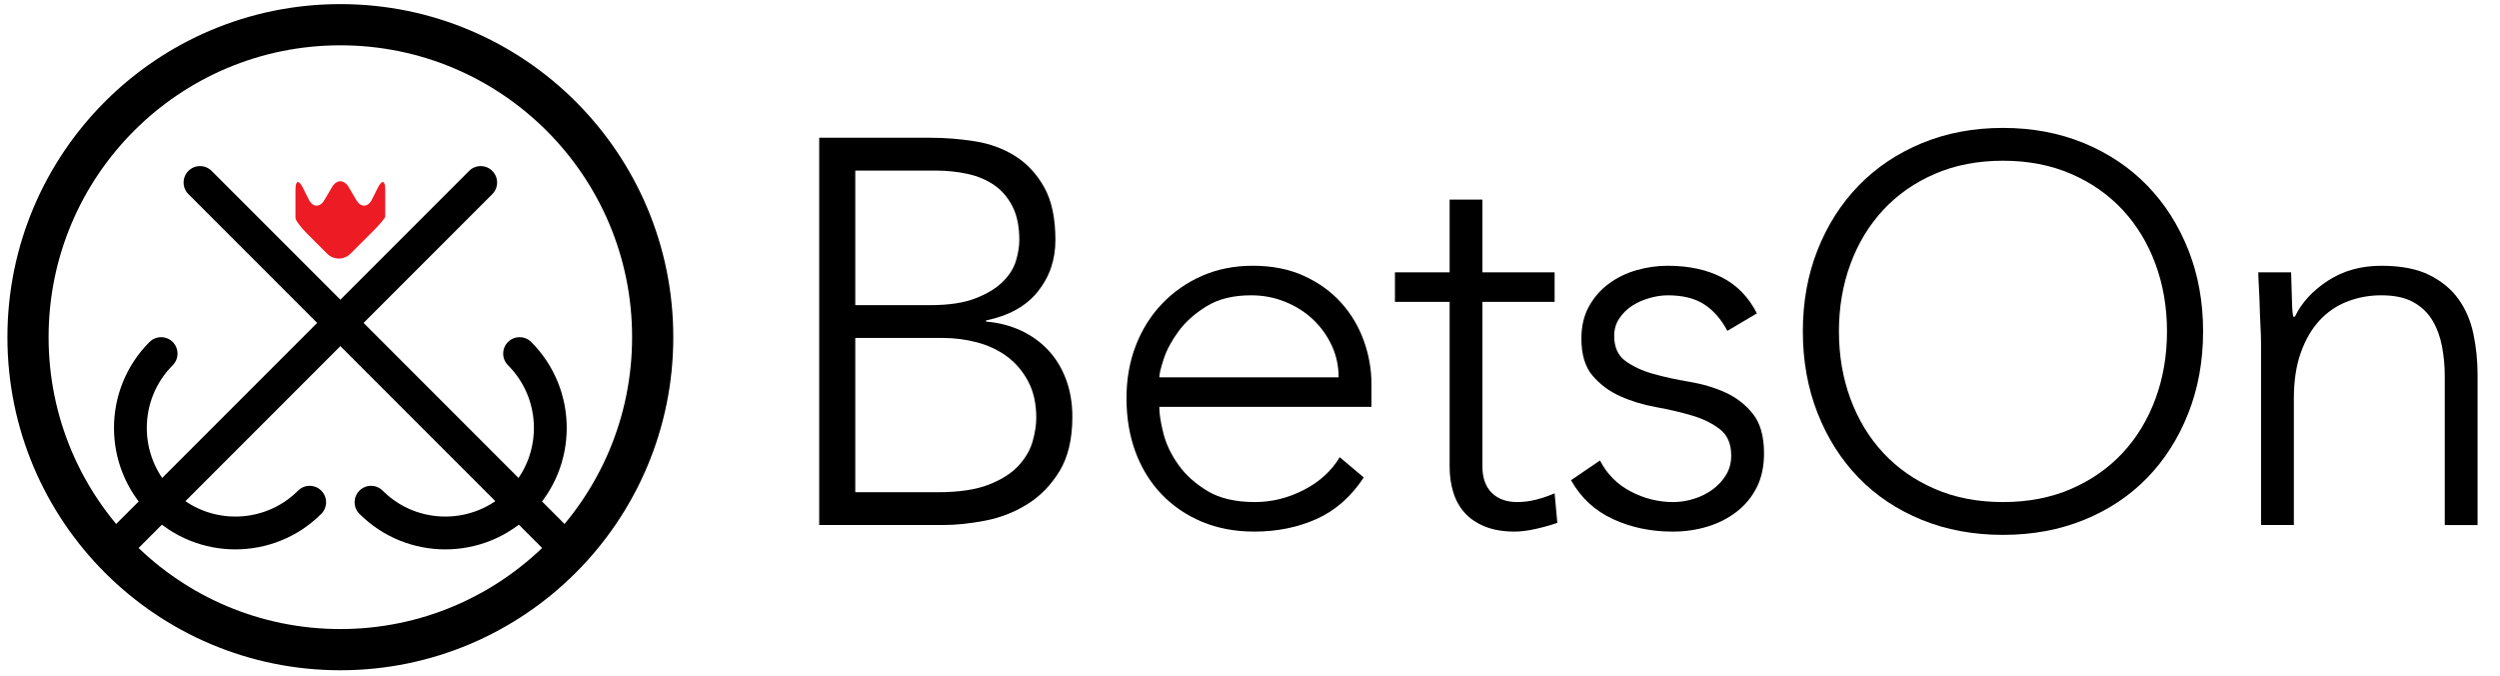
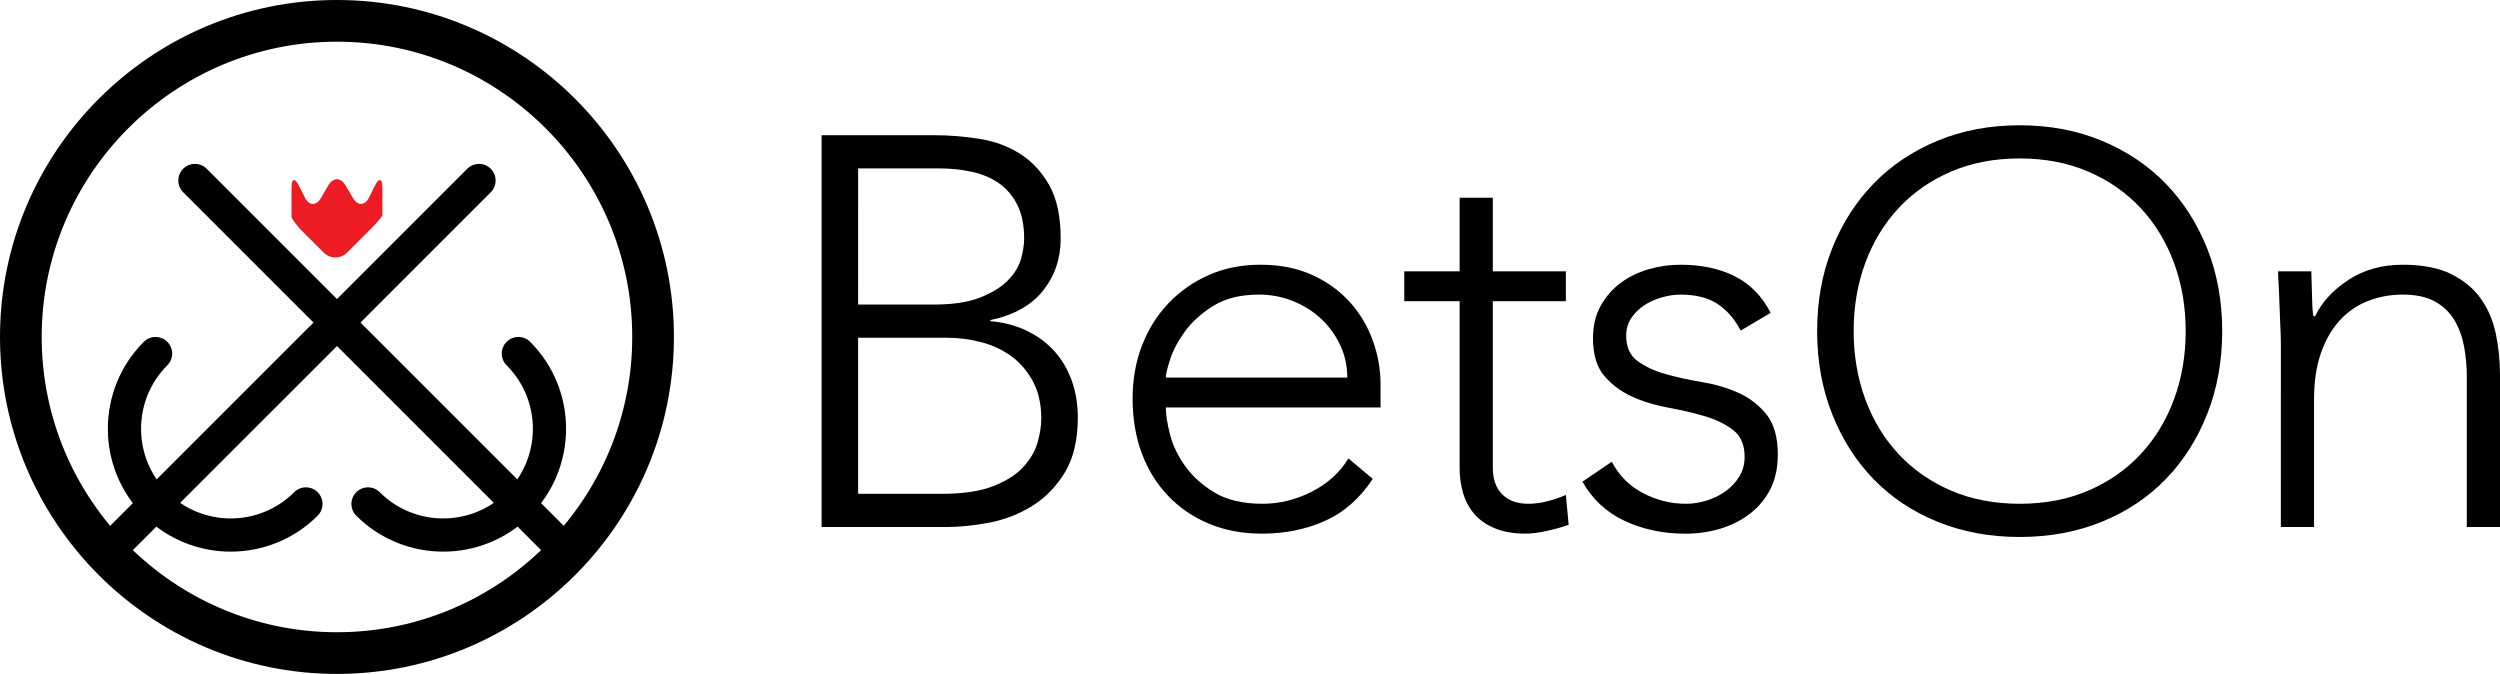
- <svg xmlns="http://www.w3.org/2000/svg" xmlns:xlink="http://www.w3.org/1999/xlink" version="1.1" id="Layer_1" x="0px" y="0px" width="303.381px" height="82px" viewBox="0 0 303.381 82" style="enable-background:new 0 0 303.381 82;" xml:space="preserve">
+ <svg xmlns="http://www.w3.org/2000/svg" xmlns:xlink="http://www.w3.org/1999/xlink" version="1.1" id="Layer_1" x="0px" y="0px" width="163.224px" height="44px" viewBox="0 0 163.224 44" style="enable-background:new 0 0 163.224 44;" xml:space="preserve">
  <g>
    <g>
-       <path d="M28.576,66.669c-3.775,0-7.551-1.438-10.426-4.312c-5.75-5.749-5.75-15.104,0-20.854c0.778-0.779,2.039-0.779,2.818,0    c0.777,0.779,0.777,2.042,0,2.819c-4.196,4.195-4.196,11.022,0,15.22c4.196,4.193,11.021,4.193,15.217,0    c0.778-0.78,2.04-0.78,2.818,0c0.779,0.775,0.779,2.038,0,2.815C36.128,65.231,32.353,66.669,28.576,66.669z" />
+       <g>
+         <path d="M15.064,36.016c-2.055,0-4.11-0.783-5.675-2.347c-3.13-3.13-3.13-8.221,0-11.351c0.424-0.424,1.11-0.424,1.534,0     c0.423,0.424,0.423,1.111,0,1.535c-2.284,2.283-2.284,5.999,0,8.284c2.284,2.282,5.999,2.282,8.283,0     c0.423-0.425,1.11-0.425,1.534,0c0.424,0.421,0.424,1.109,0,1.532C19.175,35.233,17.12,36.016,15.064,36.016z" />
+       </g>
    </g>
    <g>
-       <path d="M54.062,66.669c-3.776,0-7.552-1.438-10.427-4.312c-0.778-0.777-0.778-2.04,0-2.815c0.778-0.78,2.04-0.78,2.819,0    c4.195,4.193,11.022,4.193,15.217,0c4.195-4.197,4.195-11.024,0-15.22c-0.778-0.777-0.778-2.04,0-2.819s2.041-0.779,2.819,0    c5.748,5.75,5.748,15.105-0.001,20.854C61.615,65.231,57.838,66.669,54.062,66.669z" />
-     </g>
-     <circle style="fill:none;stroke:#000000;stroke-width:5;stroke-miterlimit:10;" cx="41.319" cy="40.918" r="37.919" />
-     <g>
-       <path style="fill:#ED1C24;" d="M39.72,30.791c0.778,0.778,2.05,0.778,2.828,0l2.805-2.804c0.778-0.778,1.414-1.545,1.414-1.705    s0-1.191,0-2.291v-1.006c0-1.1-0.402-1.195-0.895-0.211l-0.714,1.428c-0.492,0.984-1.351,1.013-1.909,0.065l-0.917-1.558    c-0.558-0.948-1.471-0.948-2.028,0l-0.917,1.559c-0.558,0.948-1.417,0.918-1.908-0.065l-0.714-1.428    c-0.492-0.984-0.894-0.889-0.894,0.211v1.006c0,1.1,0,2.214,0,2.476s0.636,1.112,1.414,1.89L39.72,30.791z" />
+       <g>
+         <path d="M28.936,36.016c-2.055,0-4.111-0.783-5.675-2.347c-0.423-0.423-0.423-1.111,0-1.532c0.423-0.425,1.11-0.425,1.534,0     c2.283,2.282,6,2.282,8.283,0c2.284-2.284,2.284-6.001,0-8.284c-0.423-0.423-0.423-1.11,0-1.535c0.424-0.424,1.111-0.424,1.535,0     c3.128,3.13,3.128,8.221-0.001,11.351C33.047,35.233,30.991,36.016,28.936,36.016z" />
+       </g>
    </g>
    <g>
-       <defs>
-         <circle id="SVGID_1_" cx="41.319" cy="40.918" r="37.919" />
-       </defs>
-       <clipPath id="SVGID_2_">
-         <use xlink:href="#SVGID_1_" style="overflow:visible;" />
-       </clipPath>
-       <g style="clip-path:url(#SVGID_2_);">
-         <path d="M12.327,70.174c-0.511,0-1.02-0.196-1.409-0.586c-0.778-0.777-0.778-2.04,0-2.818l46.029-46.028     c0.778-0.778,2.041-0.778,2.818,0c0.778,0.778,0.778,2.04,0,2.818L13.736,69.588C13.347,69.978,12.837,70.174,12.327,70.174z" />
+       <path d="M22,44C9.869,44,0,34.131,0,22S9.869,0,22,0s22,9.869,22,22S34.131,44,22,44z M22,2.722C11.37,2.722,2.722,11.37,2.722,22    S11.37,41.278,22,41.278S41.278,32.63,41.278,22S32.63,2.722,22,2.722z" />
+     </g>
+     <g>
+       <g>
+         <path style="fill:#ED1C24;" d="M21.13,16.488c0.423,0.423,1.116,0.423,1.539,0l1.527-1.526c0.423-0.423,0.77-0.841,0.77-0.928     s0-0.648,0-1.247v-0.547c0-0.599-0.219-0.65-0.487-0.115l-0.389,0.777c-0.268,0.536-0.735,0.551-1.039,0.036l-0.5-0.848     c-0.304-0.516-0.801-0.516-1.104,0l-0.499,0.849c-0.304,0.516-0.771,0.5-1.039-0.035l-0.389-0.778     c-0.268-0.535-0.487-0.484-0.487,0.115v0.547c0,0.599,0,1.205,0,1.348s0.346,0.605,0.77,1.029L21.13,16.488z" />
      </g>
-       <g style="clip-path:url(#SVGID_2_);">
-         <path d="M70.312,70.174c-0.51,0-1.02-0.196-1.408-0.586L22.874,23.559c-0.778-0.778-0.778-2.04,0-2.818     c0.778-0.778,2.039-0.778,2.818,0L71.72,66.77c0.779,0.778,0.779,2.041,0,2.818C71.332,69.978,70.822,70.174,70.312,70.174z" />
+     </g>
+     <g>
+       <g>
+         <defs>
+           <circle id="SVGID_1_" cx="22" cy="22" r="20.639" />
+         </defs>
+         <clipPath id="SVGID_2_">
+           <use xlink:href="#SVGID_1_" style="overflow:visible;" />
+         </clipPath>
+         <g style="clip-path:url(#SVGID_2_);">
+           <g>
+             <path d="M6.22,37.924c-0.278,0-0.555-0.106-0.767-0.319c-0.423-0.423-0.423-1.11,0-1.534l25.054-25.052       c0.423-0.424,1.111-0.424,1.534,0c0.423,0.423,0.423,1.11,0,1.534L6.987,37.605C6.775,37.818,6.497,37.924,6.22,37.924z" />
+           </g>
+         </g>
+       </g>
+       <g>
+         <defs>
+           <circle id="SVGID_3_" cx="22" cy="22" r="20.639" />
+         </defs>
+         <clipPath id="SVGID_4_">
+           <use xlink:href="#SVGID_3_" style="overflow:visible;" />
+         </clipPath>
+         <g style="clip-path:url(#SVGID_4_);">
+           <g>
+             <path d="M37.781,37.924c-0.277,0-0.555-0.106-0.766-0.319L11.96,12.552c-0.423-0.423-0.423-1.11,0-1.534       c0.423-0.423,1.11-0.423,1.534,0l25.053,25.053c0.424,0.424,0.424,1.111,0,1.534C38.336,37.818,38.059,37.924,37.781,37.924z" />
+           </g>
+         </g>
      </g>
    </g>
  </g>
  <g>
-     <path d="M99.452,16.718h13.542c1.769,0,3.562,0.144,5.376,0.431c1.814,0.289,3.44,0.886,4.879,1.792   c1.438,0.907,2.611,2.168,3.518,3.784c0.907,1.616,1.361,3.75,1.361,6.405c0,2.39-0.708,4.47-2.124,6.24   c-1.417,1.771-3.518,2.944-6.306,3.518v0.133c1.548,0.133,2.964,0.498,4.249,1.095c1.283,0.598,2.39,1.394,3.319,2.389   c0.929,0.996,1.648,2.181,2.157,3.552c0.508,1.372,0.763,2.877,0.763,4.514c0,2.7-0.521,4.902-1.56,6.605   c-1.041,1.704-2.346,3.043-3.917,4.016c-1.571,0.974-3.275,1.638-5.111,1.991c-1.837,0.354-3.551,0.531-5.145,0.531H99.452V16.718z    M103.833,37.03h9.094c2.257,0,4.093-0.276,5.509-0.83c1.416-0.553,2.522-1.228,3.319-2.025c0.797-0.796,1.328-1.648,1.593-2.556   c0.266-0.906,0.398-1.736,0.398-2.489c0-1.637-0.277-2.997-0.83-4.082c-0.554-1.084-1.294-1.947-2.224-2.589   c-0.929-0.641-2.014-1.095-3.252-1.361c-1.239-0.266-2.545-0.398-3.917-0.398h-9.691V37.03z M103.833,59.732h10.023   c2.566,0,4.635-0.31,6.207-0.93c1.57-0.619,2.776-1.394,3.618-2.323c0.84-0.93,1.404-1.914,1.692-2.954   c0.288-1.039,0.432-1.979,0.432-2.821c0-1.726-0.332-3.208-0.996-4.447c-0.664-1.238-1.527-2.245-2.589-3.021   c-1.062-0.773-2.268-1.337-3.618-1.692c-1.351-0.354-2.711-0.531-4.083-0.531h-10.687V59.732z" />
-     <path d="M165.565,57.939c-1.55,2.347-3.464,4.027-5.742,5.045c-2.28,1.018-4.791,1.527-7.534,1.527   c-2.346,0-4.47-0.398-6.372-1.195c-1.903-0.797-3.541-1.913-4.912-3.352c-1.373-1.438-2.423-3.142-3.153-5.111   c-0.73-1.969-1.095-4.149-1.095-6.539c0-2.3,0.375-4.424,1.128-6.372c0.752-1.947,1.814-3.64,3.187-5.078   c1.371-1.438,2.987-2.566,4.846-3.385c1.858-0.818,3.916-1.228,6.173-1.228c2.345,0,4.415,0.41,6.207,1.228   c1.792,0.819,3.296,1.903,4.514,3.252c1.217,1.351,2.135,2.888,2.755,4.613c0.619,1.726,0.929,3.475,0.929,5.244v2.788h-25.755   c0,0.841,0.166,1.914,0.498,3.22c0.332,1.306,0.94,2.578,1.826,3.816c0.885,1.239,2.068,2.302,3.551,3.187   c1.482,0.886,3.396,1.327,5.742,1.327c2.035,0,4.005-0.486,5.908-1.46c1.902-0.973,3.363-2.301,4.381-3.983L165.565,57.939z    M162.512,45.792c0-1.371-0.277-2.655-0.83-3.85c-0.554-1.195-1.306-2.246-2.257-3.153c-0.952-0.906-2.081-1.626-3.385-2.157   c-1.306-0.531-2.688-0.796-4.148-0.796c-2.169,0-3.973,0.443-5.41,1.328c-1.438,0.886-2.579,1.903-3.418,3.053   c-0.841,1.151-1.438,2.268-1.792,3.352c-0.354,1.085-0.531,1.826-0.531,2.224H162.512z" />
-     <path d="M188.731,36.632h-8.763v19.98c0,1.372,0.376,2.435,1.129,3.187c0.752,0.753,1.792,1.128,3.12,1.128   c0.752,0,1.515-0.1,2.29-0.299c0.773-0.199,1.515-0.453,2.224-0.763l0.332,3.584c-0.754,0.266-1.616,0.509-2.589,0.73   c-0.975,0.221-1.837,0.332-2.589,0.332c-1.417,0-2.634-0.211-3.651-0.631c-1.019-0.42-1.837-0.984-2.456-1.692   c-0.62-0.708-1.073-1.537-1.36-2.489c-0.289-0.951-0.432-1.98-0.432-3.087v-19.98h-6.638v-3.584h6.638v-8.829h3.982v8.829h8.763   V36.632z" />
-     <path d="M194.24,55.882c0.84,1.638,2.079,2.888,3.717,3.751c1.637,0.862,3.363,1.294,5.178,1.294c0.84,0,1.682-0.133,2.522-0.398   c0.84-0.266,1.593-0.641,2.257-1.128c0.664-0.486,1.205-1.072,1.627-1.76c0.42-0.686,0.63-1.471,0.63-2.356   c0-1.415-0.454-2.478-1.36-3.186c-0.908-0.708-2.024-1.262-3.353-1.66c-1.327-0.397-2.788-0.74-4.381-1.028   c-1.593-0.287-3.054-0.73-4.381-1.328c-1.328-0.597-2.446-1.427-3.353-2.489c-0.907-1.062-1.36-2.565-1.36-4.513   c0-1.504,0.309-2.81,0.929-3.917c0.619-1.106,1.428-2.025,2.423-2.755c0.996-0.73,2.113-1.271,3.353-1.626   c1.238-0.354,2.5-0.531,3.783-0.531c2.522,0,4.702,0.464,6.539,1.394c1.836,0.929,3.263,2.39,4.281,4.381l-3.585,2.124   c-0.753-1.416-1.692-2.489-2.82-3.219c-1.129-0.73-2.601-1.095-4.415-1.095c-0.708,0-1.449,0.111-2.224,0.332   c-0.774,0.222-1.472,0.531-2.091,0.929c-0.62,0.398-1.14,0.907-1.56,1.527c-0.421,0.62-0.631,1.328-0.631,2.124   c0,1.372,0.453,2.389,1.361,3.053c0.906,0.664,2.024,1.185,3.352,1.561c1.328,0.376,2.788,0.696,4.381,0.962   c1.594,0.266,3.054,0.697,4.382,1.295c1.327,0.597,2.444,1.46,3.352,2.589c0.906,1.128,1.361,2.732,1.361,4.812   c0,1.593-0.299,2.977-0.896,4.148c-0.598,1.173-1.417,2.157-2.456,2.954c-1.04,0.796-2.224,1.394-3.552,1.792   c-1.327,0.398-2.721,0.598-4.182,0.598c-2.655,0-5.078-0.51-7.269-1.527s-3.883-2.589-5.078-4.713L194.24,55.882z" />
-     <path d="M218.867,40.216c0-3.584,0.597-6.88,1.792-9.891c1.194-3.009,2.854-5.609,4.979-7.799s4.68-3.905,7.667-5.145   c2.986-1.238,6.272-1.858,9.857-1.858c3.584,0,6.87,0.62,9.857,1.858c2.986,1.239,5.542,2.954,7.666,5.145   c2.125,2.19,3.784,4.791,4.979,7.799c1.195,3.01,1.793,6.306,1.793,9.891s-0.598,6.893-1.793,9.924   c-1.194,3.031-2.854,5.642-4.979,7.832c-2.124,2.19-4.68,3.895-7.666,5.111c-2.987,1.217-6.273,1.826-9.857,1.826   c-3.585,0-6.871-0.609-9.857-1.826c-2.987-1.217-5.543-2.921-7.667-5.111s-3.784-4.801-4.979-7.832   C219.464,47.109,218.867,43.801,218.867,40.216z M223.248,40.216c0,2.92,0.465,5.642,1.394,8.165   c0.93,2.522,2.257,4.713,3.983,6.572c1.726,1.858,3.816,3.318,6.272,4.381c2.456,1.062,5.211,1.593,8.265,1.593   c3.053,0,5.808-0.531,8.264-1.593c2.456-1.062,4.547-2.522,6.273-4.381c1.726-1.859,3.053-4.05,3.982-6.572   s1.394-5.244,1.394-8.165s-0.464-5.642-1.394-8.165s-2.257-4.713-3.982-6.572c-1.727-1.858-3.817-3.319-6.273-4.381   s-5.211-1.593-8.264-1.593c-3.054,0-5.809,0.531-8.265,1.593s-4.547,2.522-6.272,4.381c-1.727,1.859-3.054,4.049-3.983,6.572   C223.713,34.574,223.248,37.296,223.248,40.216z" />
-     <path d="M274.493,41.677c0-0.575-0.023-1.271-0.066-2.091c-0.045-0.818-0.078-1.648-0.1-2.489c-0.022-0.84-0.056-1.626-0.1-2.356   c-0.045-0.73-0.066-1.294-0.066-1.693h3.982c0.044,1.151,0.077,2.257,0.1,3.319c0.022,1.062,0.077,1.749,0.166,2.058h0.199   c0.797-1.681,2.124-3.13,3.982-4.348c1.859-1.216,4.026-1.825,6.506-1.825c2.39,0,4.336,0.376,5.841,1.128   c1.504,0.753,2.688,1.737,3.552,2.954c0.863,1.218,1.46,2.622,1.792,4.215s0.498,3.231,0.498,4.912v18.255h-3.982V45.659   c0-1.238-0.111-2.444-0.332-3.617c-0.222-1.172-0.609-2.224-1.162-3.153c-0.554-0.929-1.327-1.67-2.323-2.224   c-0.995-0.553-2.29-0.83-3.883-0.83c-1.461,0-2.844,0.255-4.148,0.763c-1.307,0.509-2.435,1.284-3.386,2.323   c-0.952,1.041-1.704,2.346-2.257,3.917c-0.554,1.571-0.83,3.418-0.83,5.542v15.334h-3.982V41.677z" />
+     <g>
+       <path d="M53.642,8.828h7.371c0.963,0,1.939,0.079,2.926,0.235c0.987,0.157,1.873,0.482,2.656,0.976    c0.783,0.494,1.421,1.18,1.915,2.06c0.494,0.879,0.741,2.041,0.741,3.486c0,1.301-0.385,2.433-1.156,3.396    c-0.771,0.964-1.915,1.602-3.433,1.915v0.072c0.843,0.072,1.613,0.271,2.312,0.596c0.699,0.325,1.301,0.759,1.807,1.3    c0.505,0.542,0.897,1.187,1.174,1.933c0.276,0.748,0.415,1.566,0.415,2.457c0,1.47-0.283,2.668-0.849,3.595    c-0.566,0.928-1.277,1.656-2.132,2.186c-0.855,0.531-1.783,0.892-2.782,1.084c-1,0.192-1.933,0.289-2.8,0.289h-8.165V8.828z     M56.026,19.884h4.95c1.229,0,2.228-0.15,2.999-0.452c0.771-0.301,1.373-0.668,1.807-1.103c0.434-0.433,0.723-0.897,0.867-1.391    c0.145-0.493,0.217-0.945,0.217-1.354c0-0.891-0.151-1.631-0.452-2.222c-0.301-0.59-0.704-1.06-1.21-1.409    c-0.505-0.349-1.096-0.596-1.77-0.741c-0.674-0.145-1.385-0.216-2.132-0.216h-5.275L56.026,19.884L56.026,19.884z M56.026,32.241    h5.456c1.396,0,2.523-0.169,3.378-0.506c0.854-0.337,1.511-0.759,1.969-1.265c0.457-0.506,0.764-1.042,0.921-1.607    s0.235-1.078,0.235-1.536c0-0.939-0.181-1.746-0.542-2.421c-0.362-0.673-0.831-1.222-1.409-1.644    c-0.578-0.421-1.235-0.728-1.969-0.921c-0.736-0.193-1.476-0.289-2.223-0.289h-5.817L56.026,32.241L56.026,32.241z" />
+     </g>
+     <g>
+       <path d="M89.627,31.265c-0.844,1.277-1.886,2.192-3.125,2.746c-1.241,0.554-2.607,0.831-4.101,0.831    c-1.277,0-2.433-0.216-3.468-0.65c-1.036-0.434-1.927-1.042-2.674-1.825c-0.747-0.783-1.318-1.71-1.716-2.782    s-0.596-2.258-0.596-3.559c0-1.252,0.204-2.408,0.614-3.469c0.41-1.06,0.988-1.981,1.735-2.764    c0.746-0.783,1.626-1.397,2.638-1.842c1.011-0.445,2.131-0.668,3.36-0.668c1.277,0,2.403,0.223,3.378,0.668    c0.976,0.445,1.794,1.036,2.457,1.77c0.663,0.735,1.162,1.572,1.5,2.511c0.337,0.939,0.506,1.891,0.506,2.854v1.518H76.116    c0,0.458,0.09,1.042,0.271,1.752c0.18,0.711,0.512,1.403,0.994,2.078c0.482,0.674,1.125,1.253,1.933,1.735    c0.807,0.481,1.848,0.722,3.125,0.722c1.107,0,2.179-0.265,3.215-0.794c1.036-0.529,1.831-1.252,2.384-2.168L89.627,31.265z     M87.965,24.653c0-0.746-0.151-1.445-0.452-2.096c-0.302-0.65-0.711-1.222-1.229-1.716c-0.518-0.493-1.132-0.885-1.842-1.174    c-0.711-0.289-1.463-0.433-2.257-0.433c-1.181,0-2.163,0.241-2.945,0.723c-0.783,0.482-1.404,1.036-1.86,1.662    c-0.458,0.627-0.783,1.234-0.976,1.824c-0.192,0.591-0.289,0.994-0.289,1.211L87.965,24.653L87.965,24.653z" />
+     </g>
+     <g>
+       <path d="M102.236,19.667h-4.77v10.875c0,0.747,0.205,1.326,0.614,1.735c0.409,0.41,0.976,0.614,1.699,0.614    c0.41,0,0.824-0.054,1.246-0.163c0.421-0.108,0.825-0.247,1.211-0.415l0.181,1.951c-0.41,0.145-0.88,0.277-1.41,0.397    c-0.53,0.12-0.999,0.18-1.409,0.18c-0.771,0-1.434-0.115-1.988-0.343s-1-0.535-1.336-0.921c-0.337-0.385-0.583-0.837-0.74-1.354    c-0.157-0.518-0.236-1.078-0.236-1.681V19.667h-3.613v-1.951h3.613v-4.806h2.167v4.806h4.77V19.667L102.236,19.667z" />
+     </g>
+     <g>
+       <path d="M105.235,30.145c0.457,0.891,1.131,1.572,2.023,2.042c0.891,0.469,1.83,0.704,2.818,0.704    c0.457,0,0.915-0.072,1.373-0.216c0.457-0.145,0.867-0.349,1.229-0.614c0.362-0.264,0.656-0.583,0.886-0.958    c0.229-0.373,0.342-0.8,0.342-1.282c0-0.77-0.247-1.349-0.74-1.734c-0.495-0.386-1.102-0.687-1.826-0.903    c-0.722-0.216-1.517-0.403-2.384-0.56s-1.663-0.397-2.384-0.723c-0.723-0.325-1.331-0.776-1.826-1.355    c-0.493-0.578-0.74-1.396-0.74-2.456c0-0.819,0.168-1.53,0.506-2.132c0.337-0.602,0.777-1.102,1.318-1.5    c0.542-0.397,1.15-0.691,1.825-0.885c0.674-0.193,1.361-0.289,2.059-0.289c1.373,0,2.559,0.252,3.56,0.759    c0.999,0.506,1.775,1.301,2.33,2.384l-1.952,1.156c-0.409-0.771-0.921-1.354-1.535-1.752s-1.415-0.596-2.403-0.596    c-0.386,0-0.789,0.061-1.21,0.181c-0.421,0.121-0.802,0.289-1.138,0.506c-0.338,0.217-0.621,0.494-0.849,0.831    c-0.23,0.337-0.344,0.723-0.344,1.156c0,0.747,0.247,1.3,0.741,1.662c0.492,0.361,1.101,0.645,1.824,0.85    c0.723,0.205,1.517,0.378,2.384,0.524c0.868,0.145,1.662,0.379,2.385,0.705c0.723,0.325,1.331,0.795,1.825,1.409    c0.493,0.614,0.74,1.487,0.74,2.62c0,0.867-0.163,1.62-0.487,2.257c-0.325,0.638-0.771,1.174-1.337,1.608    c-0.565,0.433-1.209,0.759-1.933,0.975c-0.723,0.216-1.482,0.326-2.277,0.326c-1.445,0-2.763-0.278-3.956-0.832    c-1.193-0.554-2.113-1.41-2.764-2.565L105.235,30.145z" />
+     </g>
+     <g>
+       <path d="M118.64,21.618c0-1.951,0.324-3.745,0.975-5.383c0.649-1.638,1.553-3.053,2.709-4.245s2.547-2.125,4.174-2.8    c1.625-0.674,3.414-1.011,5.365-1.011c1.951,0,3.739,0.337,5.364,1.011c1.625,0.674,3.017,1.608,4.173,2.8    c1.157,1.192,2.06,2.608,2.711,4.245c0.649,1.638,0.976,3.432,0.976,5.383c0,1.952-0.326,3.752-0.976,5.402    c-0.651,1.649-1.554,3.071-2.711,4.263c-1.156,1.192-2.547,2.12-4.173,2.782c-1.625,0.662-3.414,0.994-5.364,0.994    c-1.952,0-3.74-0.332-5.365-0.994c-1.626-0.662-3.017-1.59-4.174-2.782c-1.155-1.192-2.059-2.613-2.709-4.263    C118.964,25.37,118.64,23.569,118.64,21.618z M121.024,21.618c0,1.589,0.253,3.071,0.758,4.444    c0.506,1.373,1.229,2.565,2.168,3.577c0.939,1.011,2.076,1.806,3.414,2.385c1.336,0.578,2.836,0.867,4.499,0.867    c1.662,0,3.161-0.289,4.498-0.867c1.336-0.579,2.475-1.373,3.415-2.385c0.939-1.012,1.662-2.205,2.167-3.577    c0.506-1.373,0.759-2.854,0.759-4.444s-0.253-3.071-0.759-4.444c-0.506-1.374-1.228-2.565-2.167-3.577    c-0.941-1.011-2.078-1.807-3.415-2.385c-1.337-0.578-2.836-0.867-4.498-0.867c-1.663,0-3.163,0.289-4.499,0.867    c-1.337,0.578-2.475,1.373-3.414,2.385c-0.94,1.012-1.663,2.204-2.168,3.577C121.277,18.547,121.024,20.028,121.024,21.618z" />
+     </g>
+     <g>
+       <path d="M148.917,22.413c0-0.313-0.013-0.691-0.036-1.138c-0.024-0.445-0.042-0.897-0.054-1.354s-0.031-0.885-0.054-1.282    c-0.025-0.398-0.037-0.705-0.037-0.922h2.168c0.023,0.626,0.042,1.229,0.054,1.807c0.012,0.578,0.042,0.952,0.09,1.12h0.108    c0.434-0.915,1.155-1.704,2.168-2.367c1.012-0.662,2.19-0.993,3.541-0.993c1.3,0,2.359,0.205,3.179,0.614    c0.818,0.41,1.464,0.946,1.934,1.608c0.47,0.663,0.795,1.427,0.975,2.294c0.181,0.867,0.271,1.758,0.271,2.673v9.936h-2.167    v-9.828c0-0.674-0.061-1.331-0.181-1.969c-0.121-0.638-0.332-1.21-0.633-1.716c-0.302-0.505-0.723-0.909-1.265-1.21    c-0.541-0.301-1.246-0.452-2.113-0.452c-0.796,0-1.548,0.139-2.257,0.416c-0.713,0.277-1.326,0.699-1.844,1.264    c-0.519,0.566-0.928,1.277-1.229,2.132c-0.301,0.855-0.452,1.86-0.452,3.017v8.346h-2.167L148.917,22.413L148.917,22.413z" />
+     </g>
  </g>
-   <g>
- </g>
-   <g>
- </g>
-   <g>
- </g>
-   <g>
- </g>
-   <g>
- </g>
-   <g>
- </g>
</svg>
